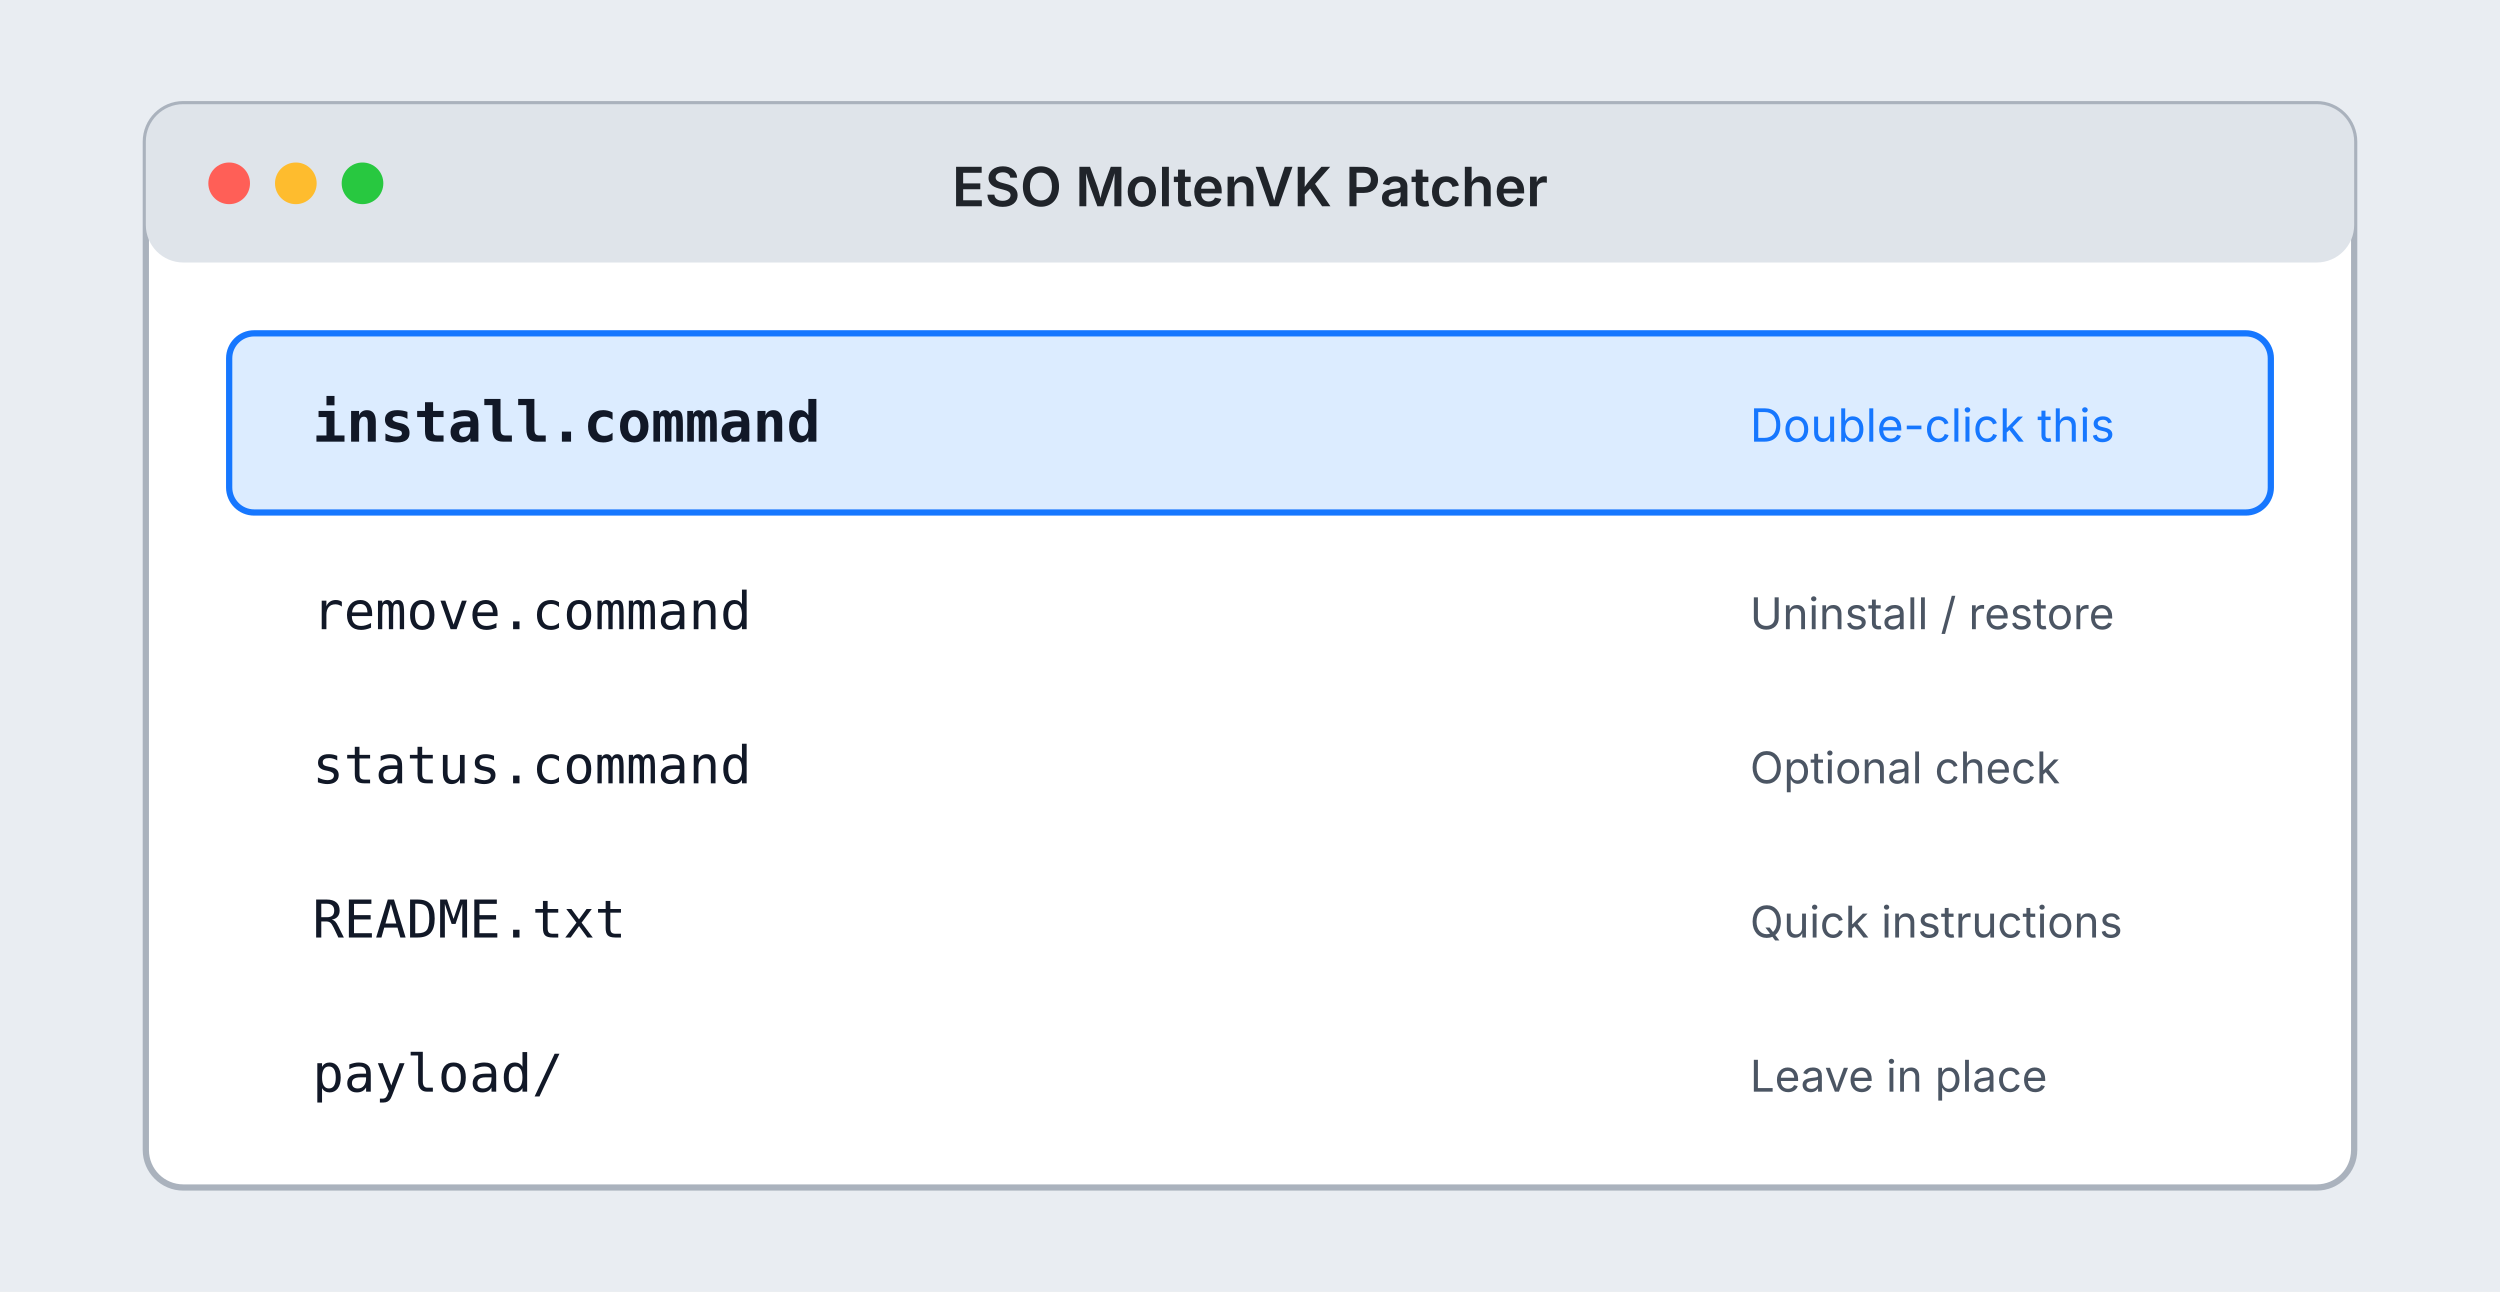
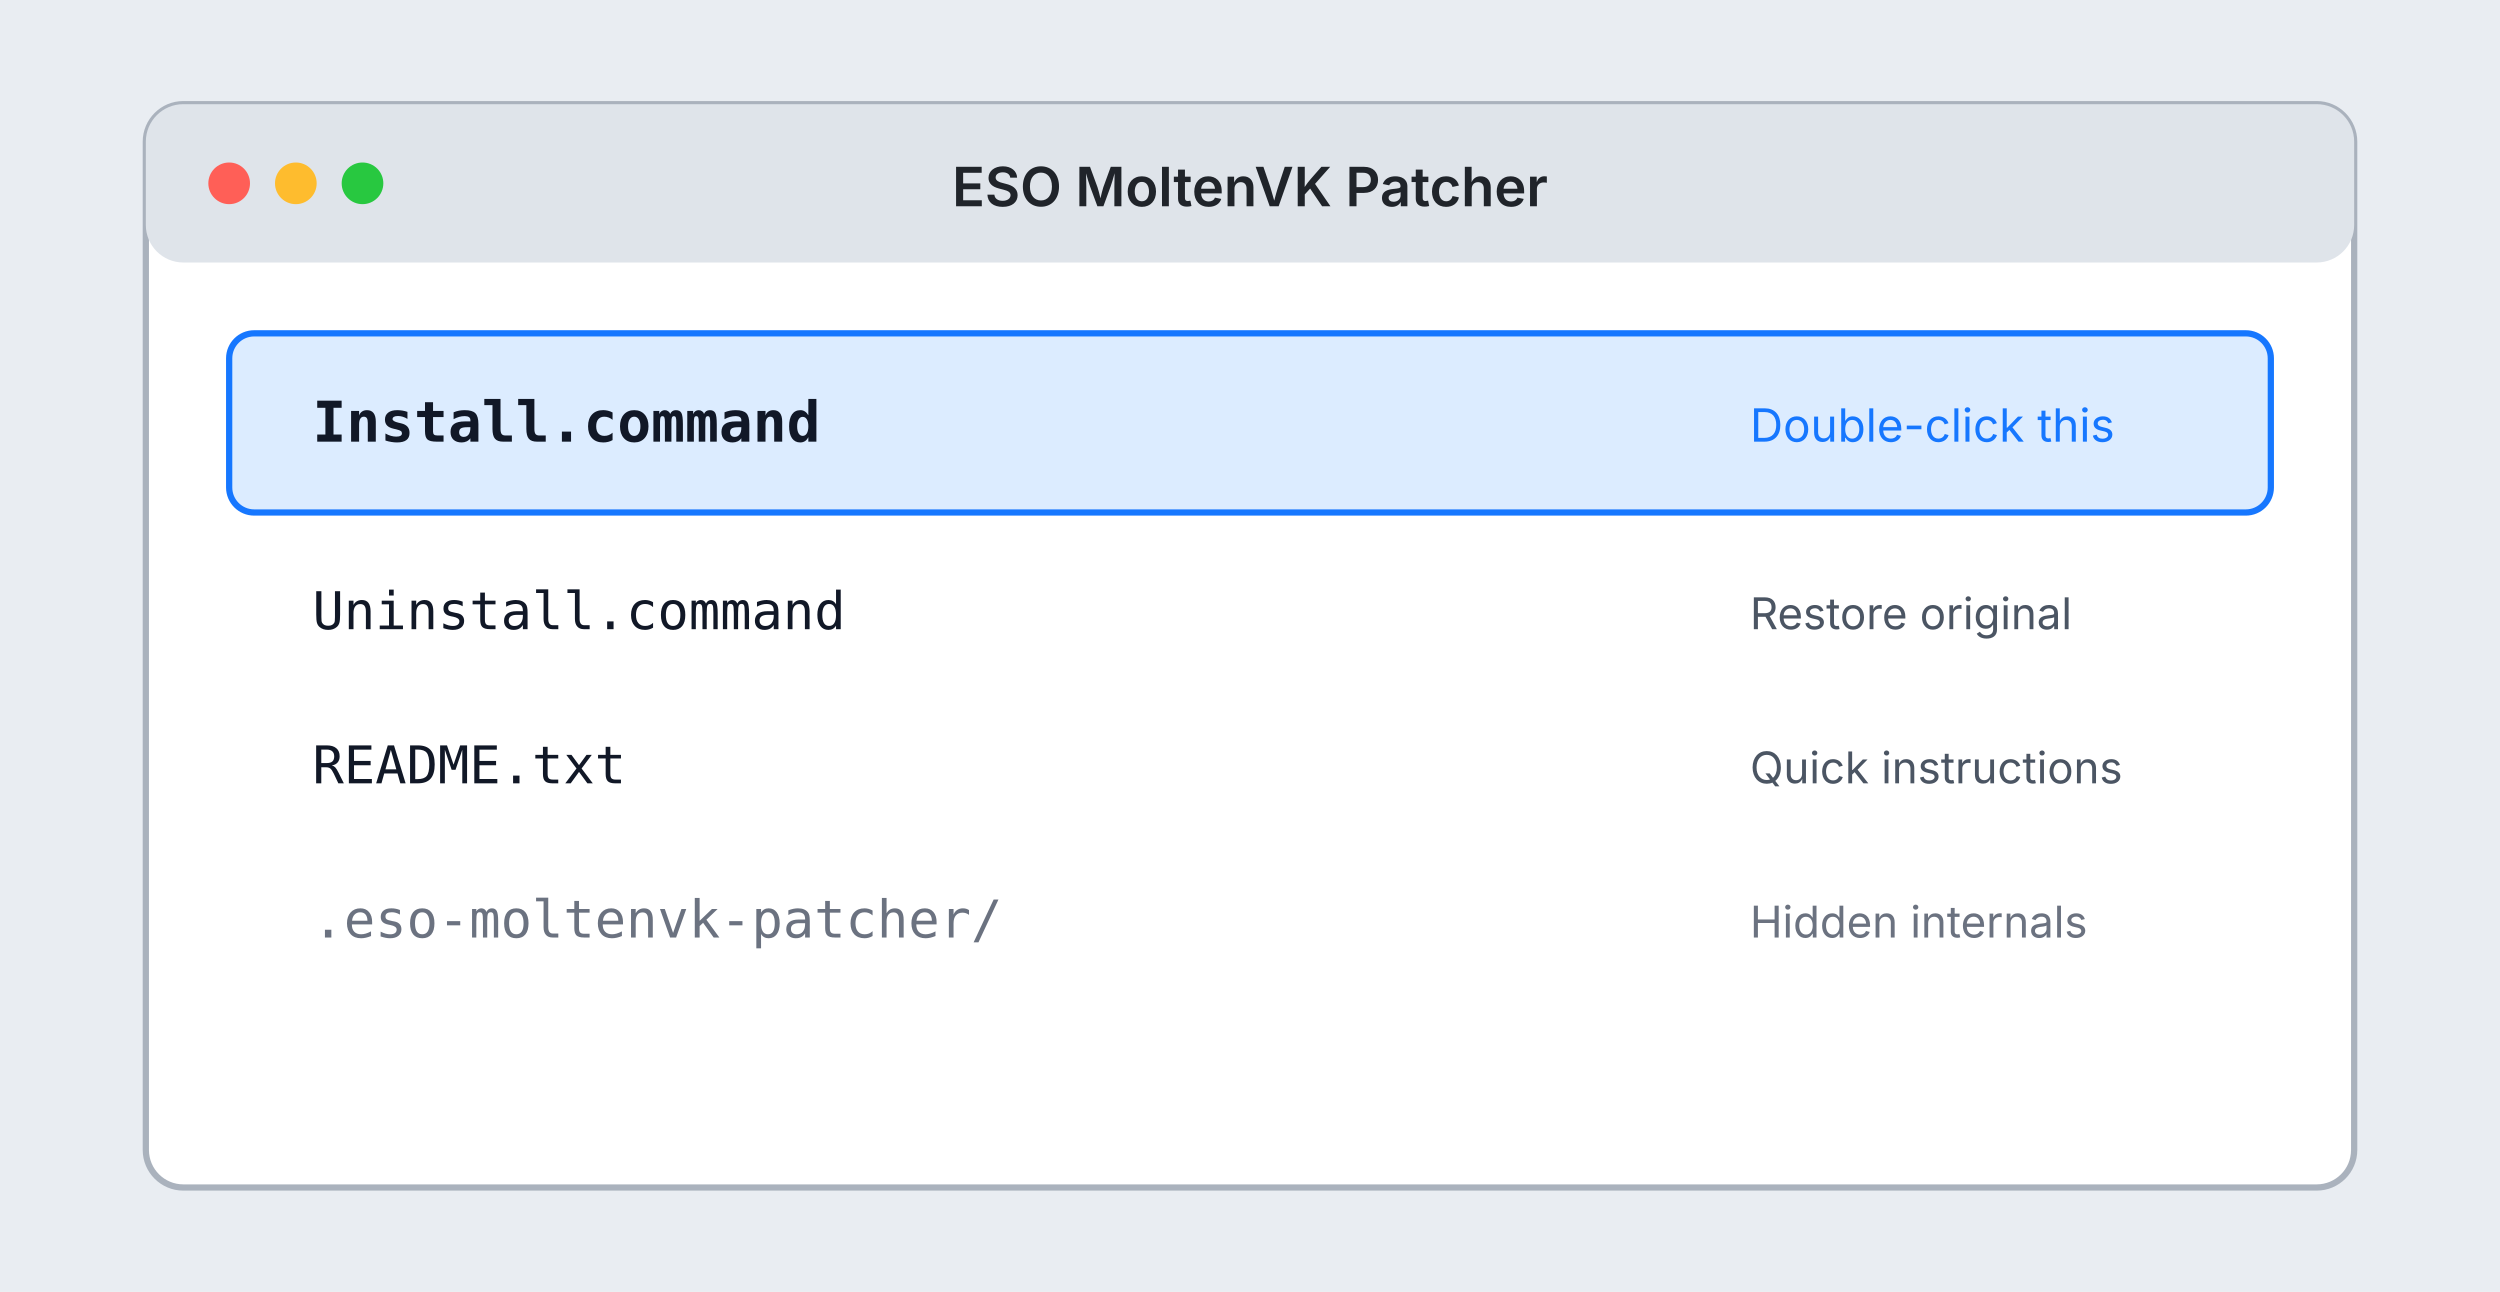
<svg xmlns="http://www.w3.org/2000/svg" width="1200" height="620" viewBox="0 0 1200 620" role="img" aria-labelledby="title desc">
  <rect width="1200" height="620" fill="#e9edf2" />
  <rect x="70" y="50" width="1060" height="520" rx="18" fill="#fff" stroke="#aab2bd" stroke-width="3" />
  <rect x="70" y="50" width="1060" height="76" rx="18" fill="#dfe4ea" />
  <circle cx="110" cy="88" r="10" fill="#ff5f57" />
  <circle cx="142" cy="88" r="10" fill="#febc2e" />
  <circle cx="174" cy="88" r="10" fill="#28c840" />
  <text x="600" y="99" text-anchor="middle" fill="#20242a" font-family="-apple-system,BlinkMacSystemFont,sans-serif" font-size="26" font-weight="600">ESO MoltenVK Patcher</text>
  <rect x="110" y="160" width="980" height="86" rx="12" fill="#dcecff" stroke="#1677ff" stroke-width="3" />
-   <text x="150" y="212" fill="#111827" font-family="ui-monospace,SFMono-Regular,monospace" font-size="27" font-weight="700">install.command</text>
+   <text x="150" y="212" fill="#111827" font-family="ui-monospace,SFMono-Regular,monospace" font-size="27" font-weight="700">Install.command</text>
  <text x="840" y="212" fill="#1677ff" font-family="-apple-system,BlinkMacSystemFont,sans-serif" font-size="22">Double-click this</text>
-   <text x="150" y="302" fill="#111827" font-family="ui-monospace,SFMono-Regular,monospace" font-size="25">remove.command</text>
-   <text x="840" y="302" fill="#4b5563" font-family="-apple-system,BlinkMacSystemFont,sans-serif" font-size="21">Uninstall / restore</text>
-   <text x="150" y="376" fill="#111827" font-family="ui-monospace,SFMono-Regular,monospace" font-size="25">status.command</text>
-   <text x="840" y="376" fill="#4b5563" font-family="-apple-system,BlinkMacSystemFont,sans-serif" font-size="21">Optional check</text>
-   <text x="150" y="450" fill="#111827" font-family="ui-monospace,SFMono-Regular,monospace" font-size="25">README.txt</text>
-   <text x="840" y="450" fill="#4b5563" font-family="-apple-system,BlinkMacSystemFont,sans-serif" font-size="21">Quick instructions</text>
-   <text x="150" y="524" fill="#111827" font-family="ui-monospace,SFMono-Regular,monospace" font-size="25">payload/</text>
-   <text x="840" y="524" fill="#4b5563" font-family="-apple-system,BlinkMacSystemFont,sans-serif" font-size="21">Leave in place</text>
+   <text x="150" y="302" fill="#111827" font-family="ui-monospace,SFMono-Regular,monospace" font-size="25">Uninstall.command</text>
+   <text x="840" y="302" fill="#4b5563" font-family="-apple-system,BlinkMacSystemFont,sans-serif" font-size="21">Restore original</text>
+   <text x="150" y="376" fill="#111827" font-family="ui-monospace,SFMono-Regular,monospace" font-size="25">README.txt</text>
+   <text x="840" y="376" fill="#4b5563" font-family="-apple-system,BlinkMacSystemFont,sans-serif" font-size="21">Quick instructions</text>
+   <text x="150" y="450" fill="#6b7280" font-family="ui-monospace,SFMono-Regular,monospace" font-size="25">.eso-moltenvk-patcher/</text>
+   <text x="840" y="450" fill="#6b7280" font-family="-apple-system,BlinkMacSystemFont,sans-serif" font-size="21">Hidden internals</text>
</svg>
